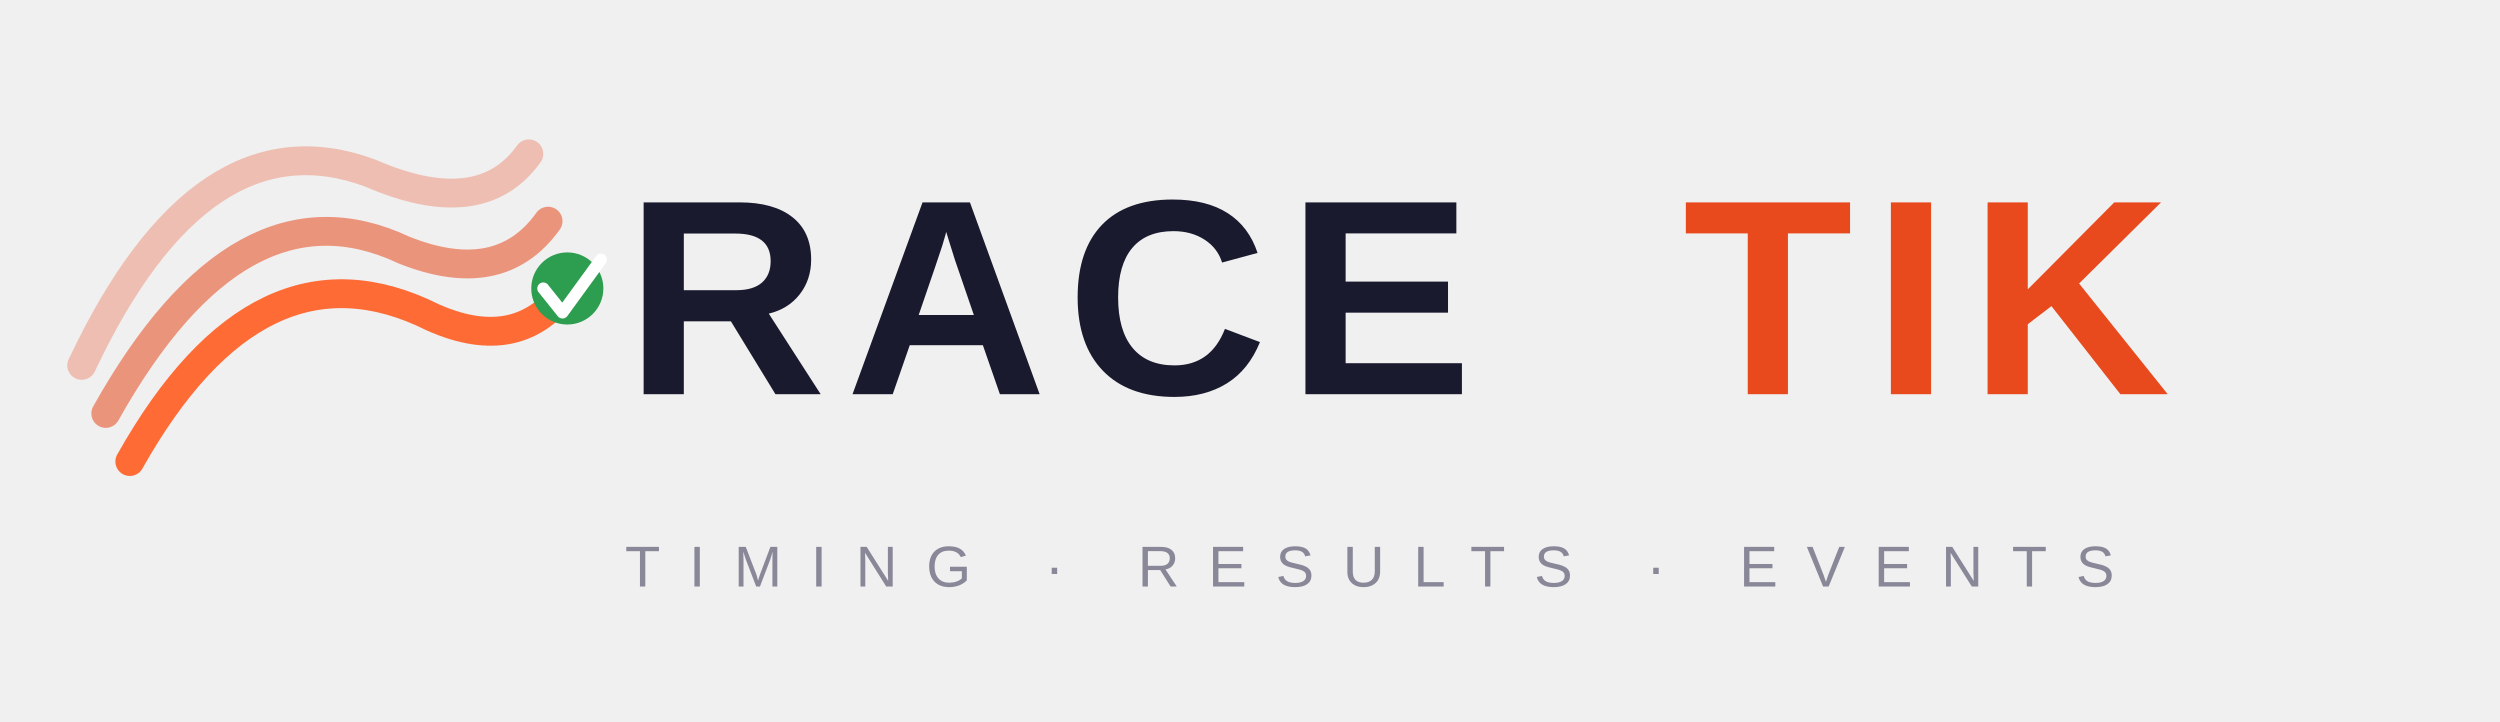
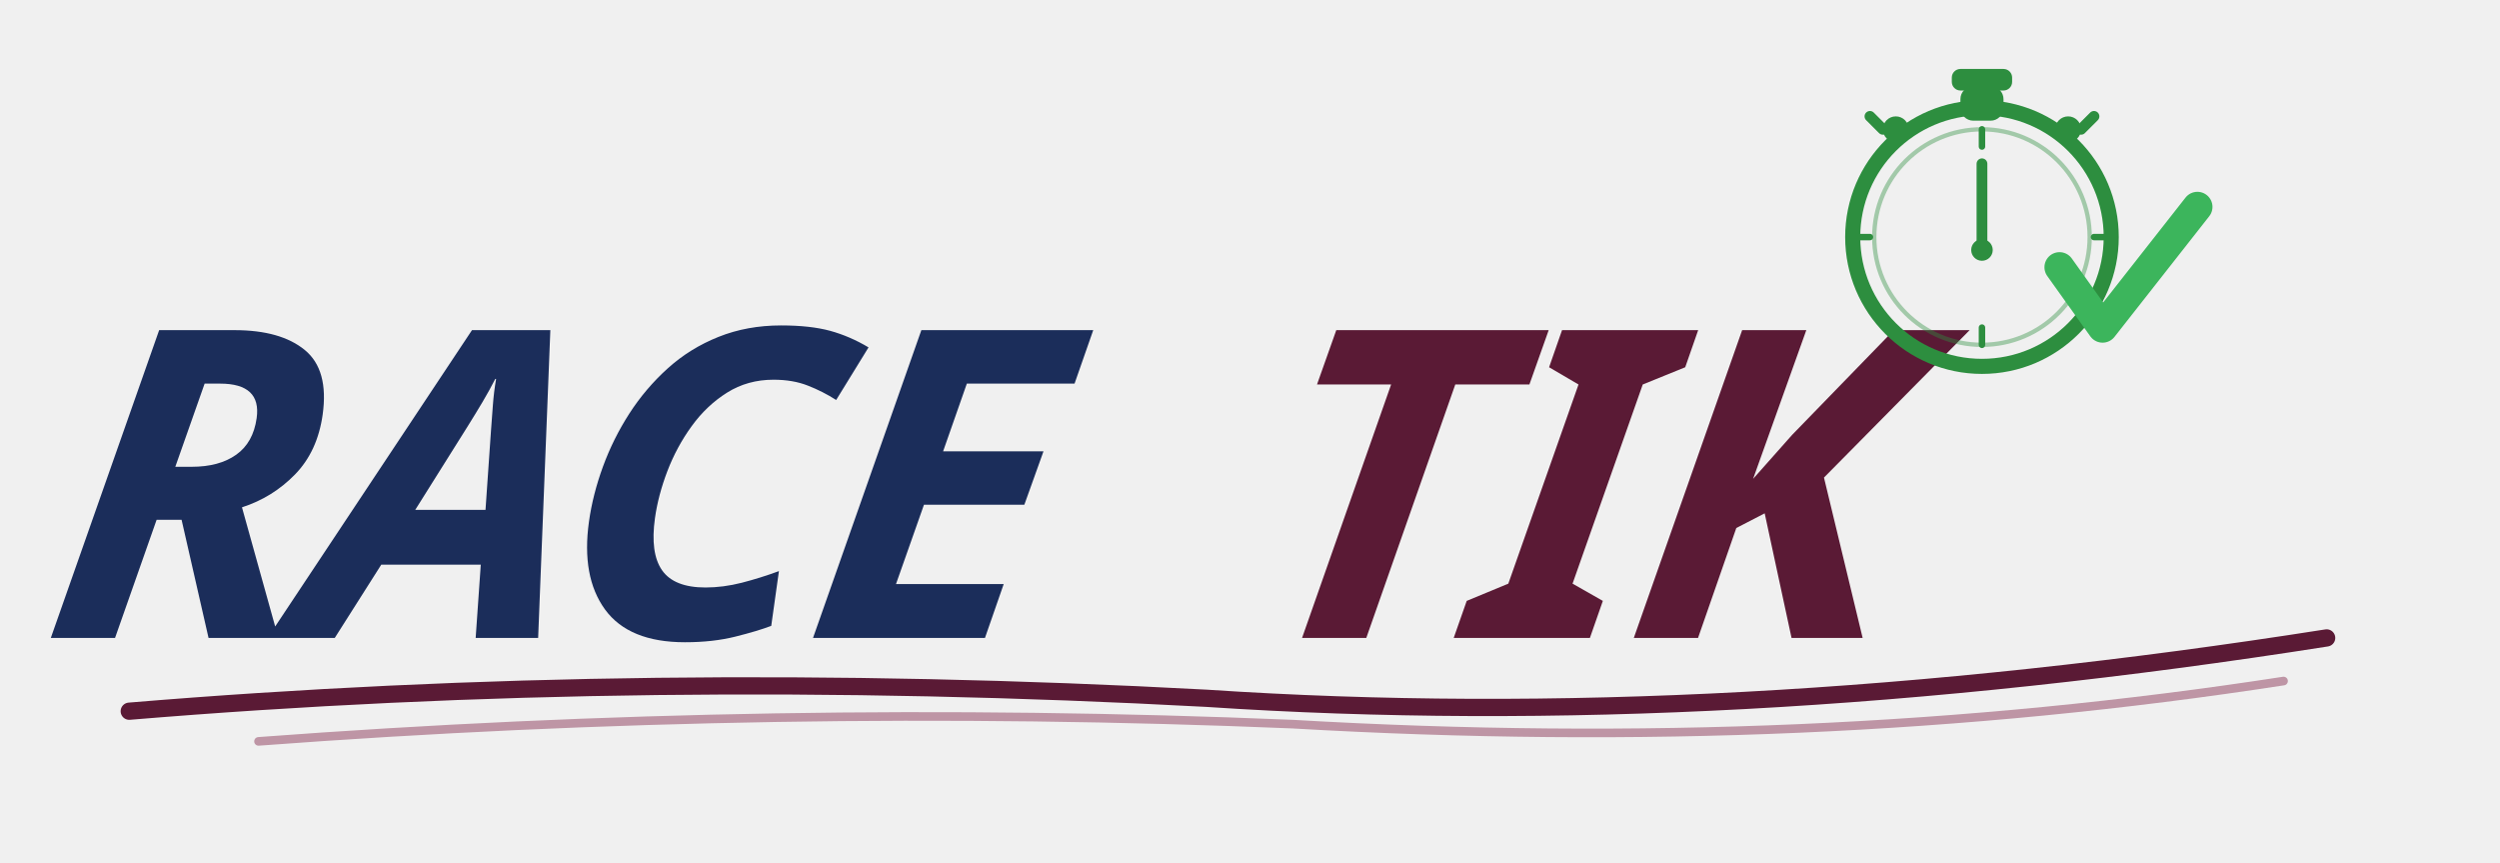
- <svg xmlns="http://www.w3.org/2000/svg" viewBox="0 0 520 150" width="520" height="150">
-   <defs>
-     <linearGradient id="ug" x1="0%" y1="0%" x2="100%" y2="0%">
-       <stop offset="0%" stop-color="#e8491d" />
-       <stop offset="100%" stop-color="#ff6b35" />
-     </linearGradient>
-   </defs>
-   <g transform="translate(12, 18)">
-     <path d="M5,58 Q30,5 65,18 Q88,28 98,14" fill="none" stroke="#e8491d" stroke-width="6" stroke-linecap="round" opacity="0.3" />
-     <path d="M10,68 Q38,18 72,34 Q92,42 102,28" fill="none" stroke="#e8491d" stroke-width="6" stroke-linecap="round" opacity="0.55" />
-     <path d="M15,78 Q42,30 78,48 Q96,56 106,42" fill="none" stroke="#ff6b35" stroke-width="6" stroke-linecap="round" />
-     <circle cx="106" cy="42" r="7.5" fill="#2d9e4f" />
-     <path d="M101,42 L105,47 L113,36" fill="none" stroke="#ffffff" stroke-width="2.5" stroke-linecap="round" stroke-linejoin="round" />
+ <svg xmlns="http://www.w3.org/2000/svg" viewBox="0 0 580 200" width="580" height="200">
+   <text x="30" y="148" font-family="'Arial Black', 'Impact', sans-serif" font-size="100" font-weight="900" fill="#1b2d5a" font-style="italic" letter-spacing="-2" transform="skewX(-8)">RACE</text>
+   <text x="310" y="148" font-family="'Arial Black', 'Impact', sans-serif" font-size="100" font-weight="900" fill="#5a1a35" font-style="italic" letter-spacing="-2" transform="skewX(-8)">TIK</text>
+   <path d="M30,165 Q150,155 280,162 Q400,170 540,148" fill="none" stroke="#5a1a35" stroke-width="4" stroke-linecap="round" />
+   <path d="M60,172 Q180,163 300,168 Q420,175 530,158" fill="none" stroke="#8b3a5a" stroke-width="2" stroke-linecap="round" opacity="0.5" />
+   <g>
+     <circle cx="460" cy="55" r="30" fill="none" stroke="#2d8e3f" stroke-width="3.5" />
+     <circle cx="460" cy="55" r="25" fill="none" stroke="#2d8e3f" stroke-width="1" opacity="0.4" />
+     <rect x="455" y="20" width="10" height="8" rx="3" fill="#2d8e3f" />
+     <rect x="453" y="16" width="14" height="5" rx="2" fill="#2d8e3f" />
+     <circle cx="440" cy="30" r="3" fill="#2d8e3f" />
+     <circle cx="480" cy="30" r="3" fill="#2d8e3f" />
+     <line x1="437" y1="30" x2="434" y2="27" stroke="#2d8e3f" stroke-width="2.5" stroke-linecap="round" />
+     <line x1="483" y1="30" x2="486" y2="27" stroke="#2d8e3f" stroke-width="2.5" stroke-linecap="round" />
+     <line x1="460" y1="30" x2="460" y2="34" stroke="#2d8e3f" stroke-width="1.5" stroke-linecap="round" />
+     <line x1="460" y1="76" x2="460" y2="80" stroke="#2d8e3f" stroke-width="1.5" stroke-linecap="round" />
+     <line x1="434" y1="55" x2="430" y2="55" stroke="#2d8e3f" stroke-width="1.5" stroke-linecap="round" />
+     <line x1="486" y1="55" x2="490" y2="55" stroke="#2d8e3f" stroke-width="1.5" stroke-linecap="round" />
+     <line x1="460" y1="58" x2="460" y2="38" stroke="#2d8e3f" stroke-width="2.5" stroke-linecap="round" />
+     <circle cx="460" cy="58" r="2.5" fill="#2d8e3f" />
  </g>
-   <text x="130" y="82" font-family="'Segoe UI', 'Helvetica Neue', Arial, sans-serif" font-size="58" font-weight="700" letter-spacing="4" fill="#1a1a2e">RACE</text>
-   <text x="350" y="82" font-family="'Segoe UI', 'Helvetica Neue', Arial, sans-serif" font-size="58" font-weight="700" letter-spacing="4" fill="#e8491d">TIK</text>
-   <line x1="130" y1="96" x2="488" y2="96" stroke="url(#ug)" stroke-width="3" stroke-linecap="round" />
-   <text x="130" y="122" font-family="'Segoe UI', 'Helvetica Neue', Arial, sans-serif" font-size="12" letter-spacing="6" fill="#888899">TIMING · RESULTS · EVENTS</text>
+   <path d="M478,62 L488,76 L510,48" fill="none" stroke="#3cb55c" stroke-width="7" stroke-linecap="round" stroke-linejoin="round" />
</svg>
